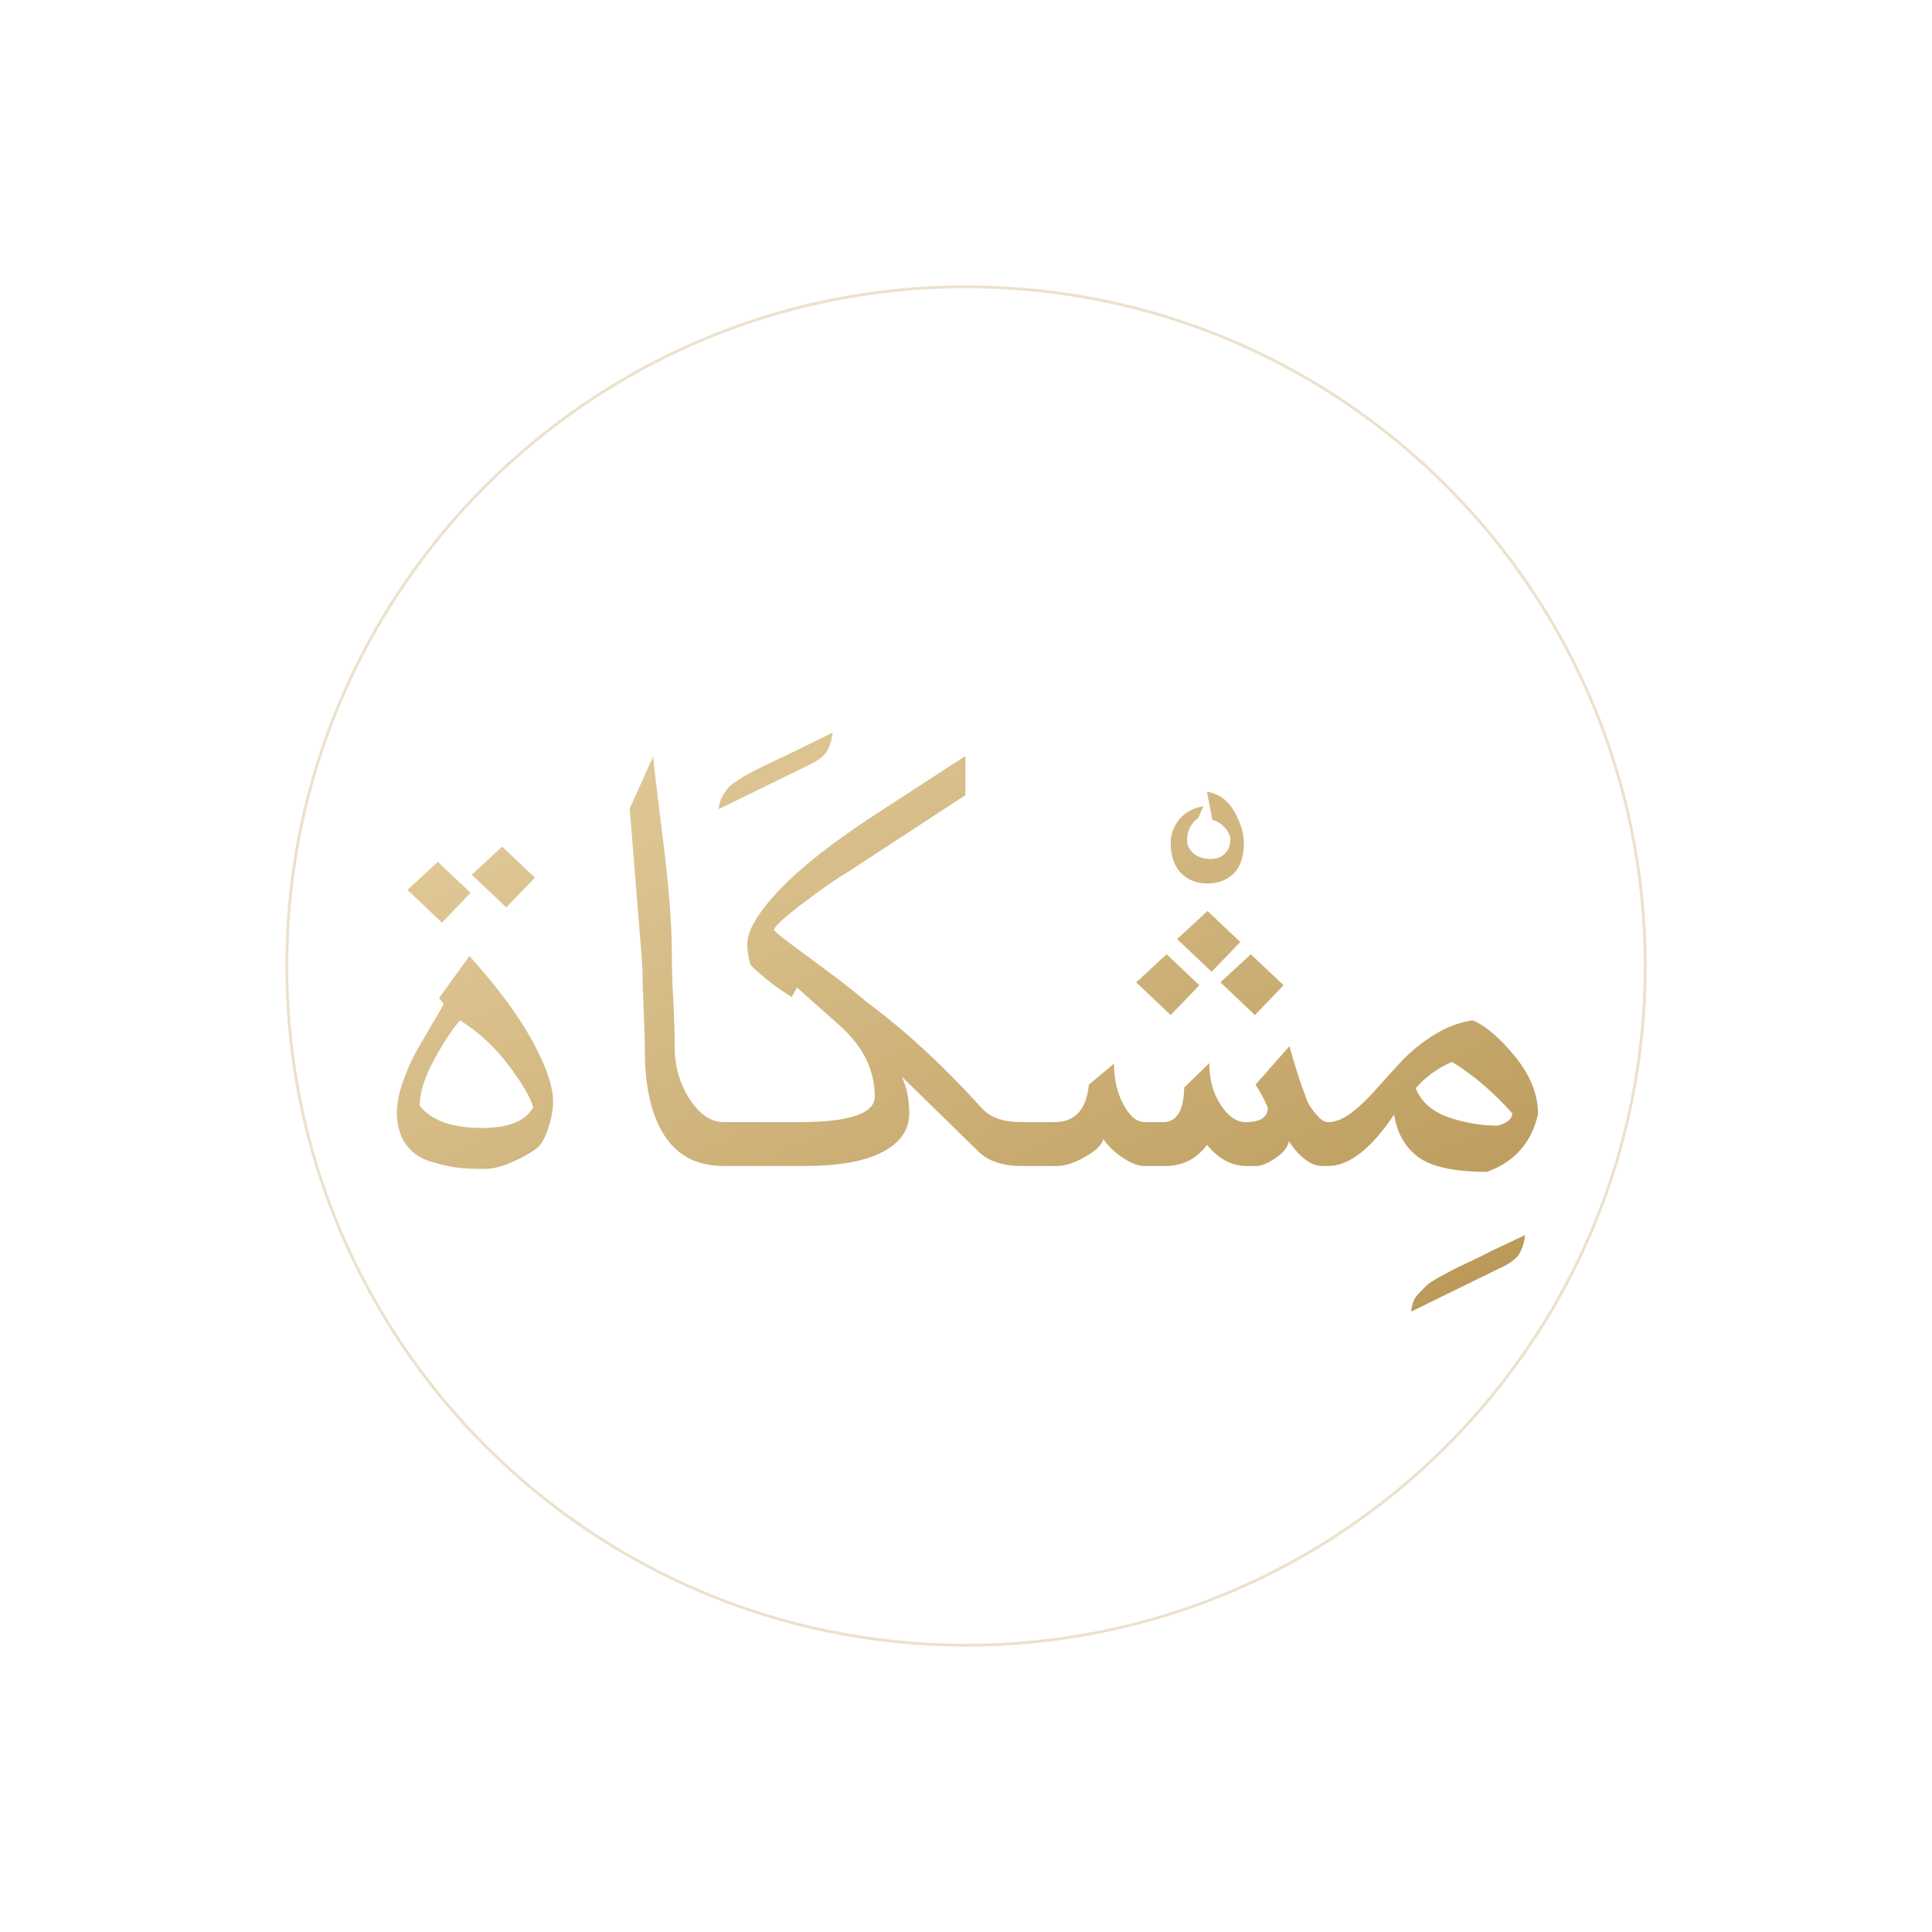
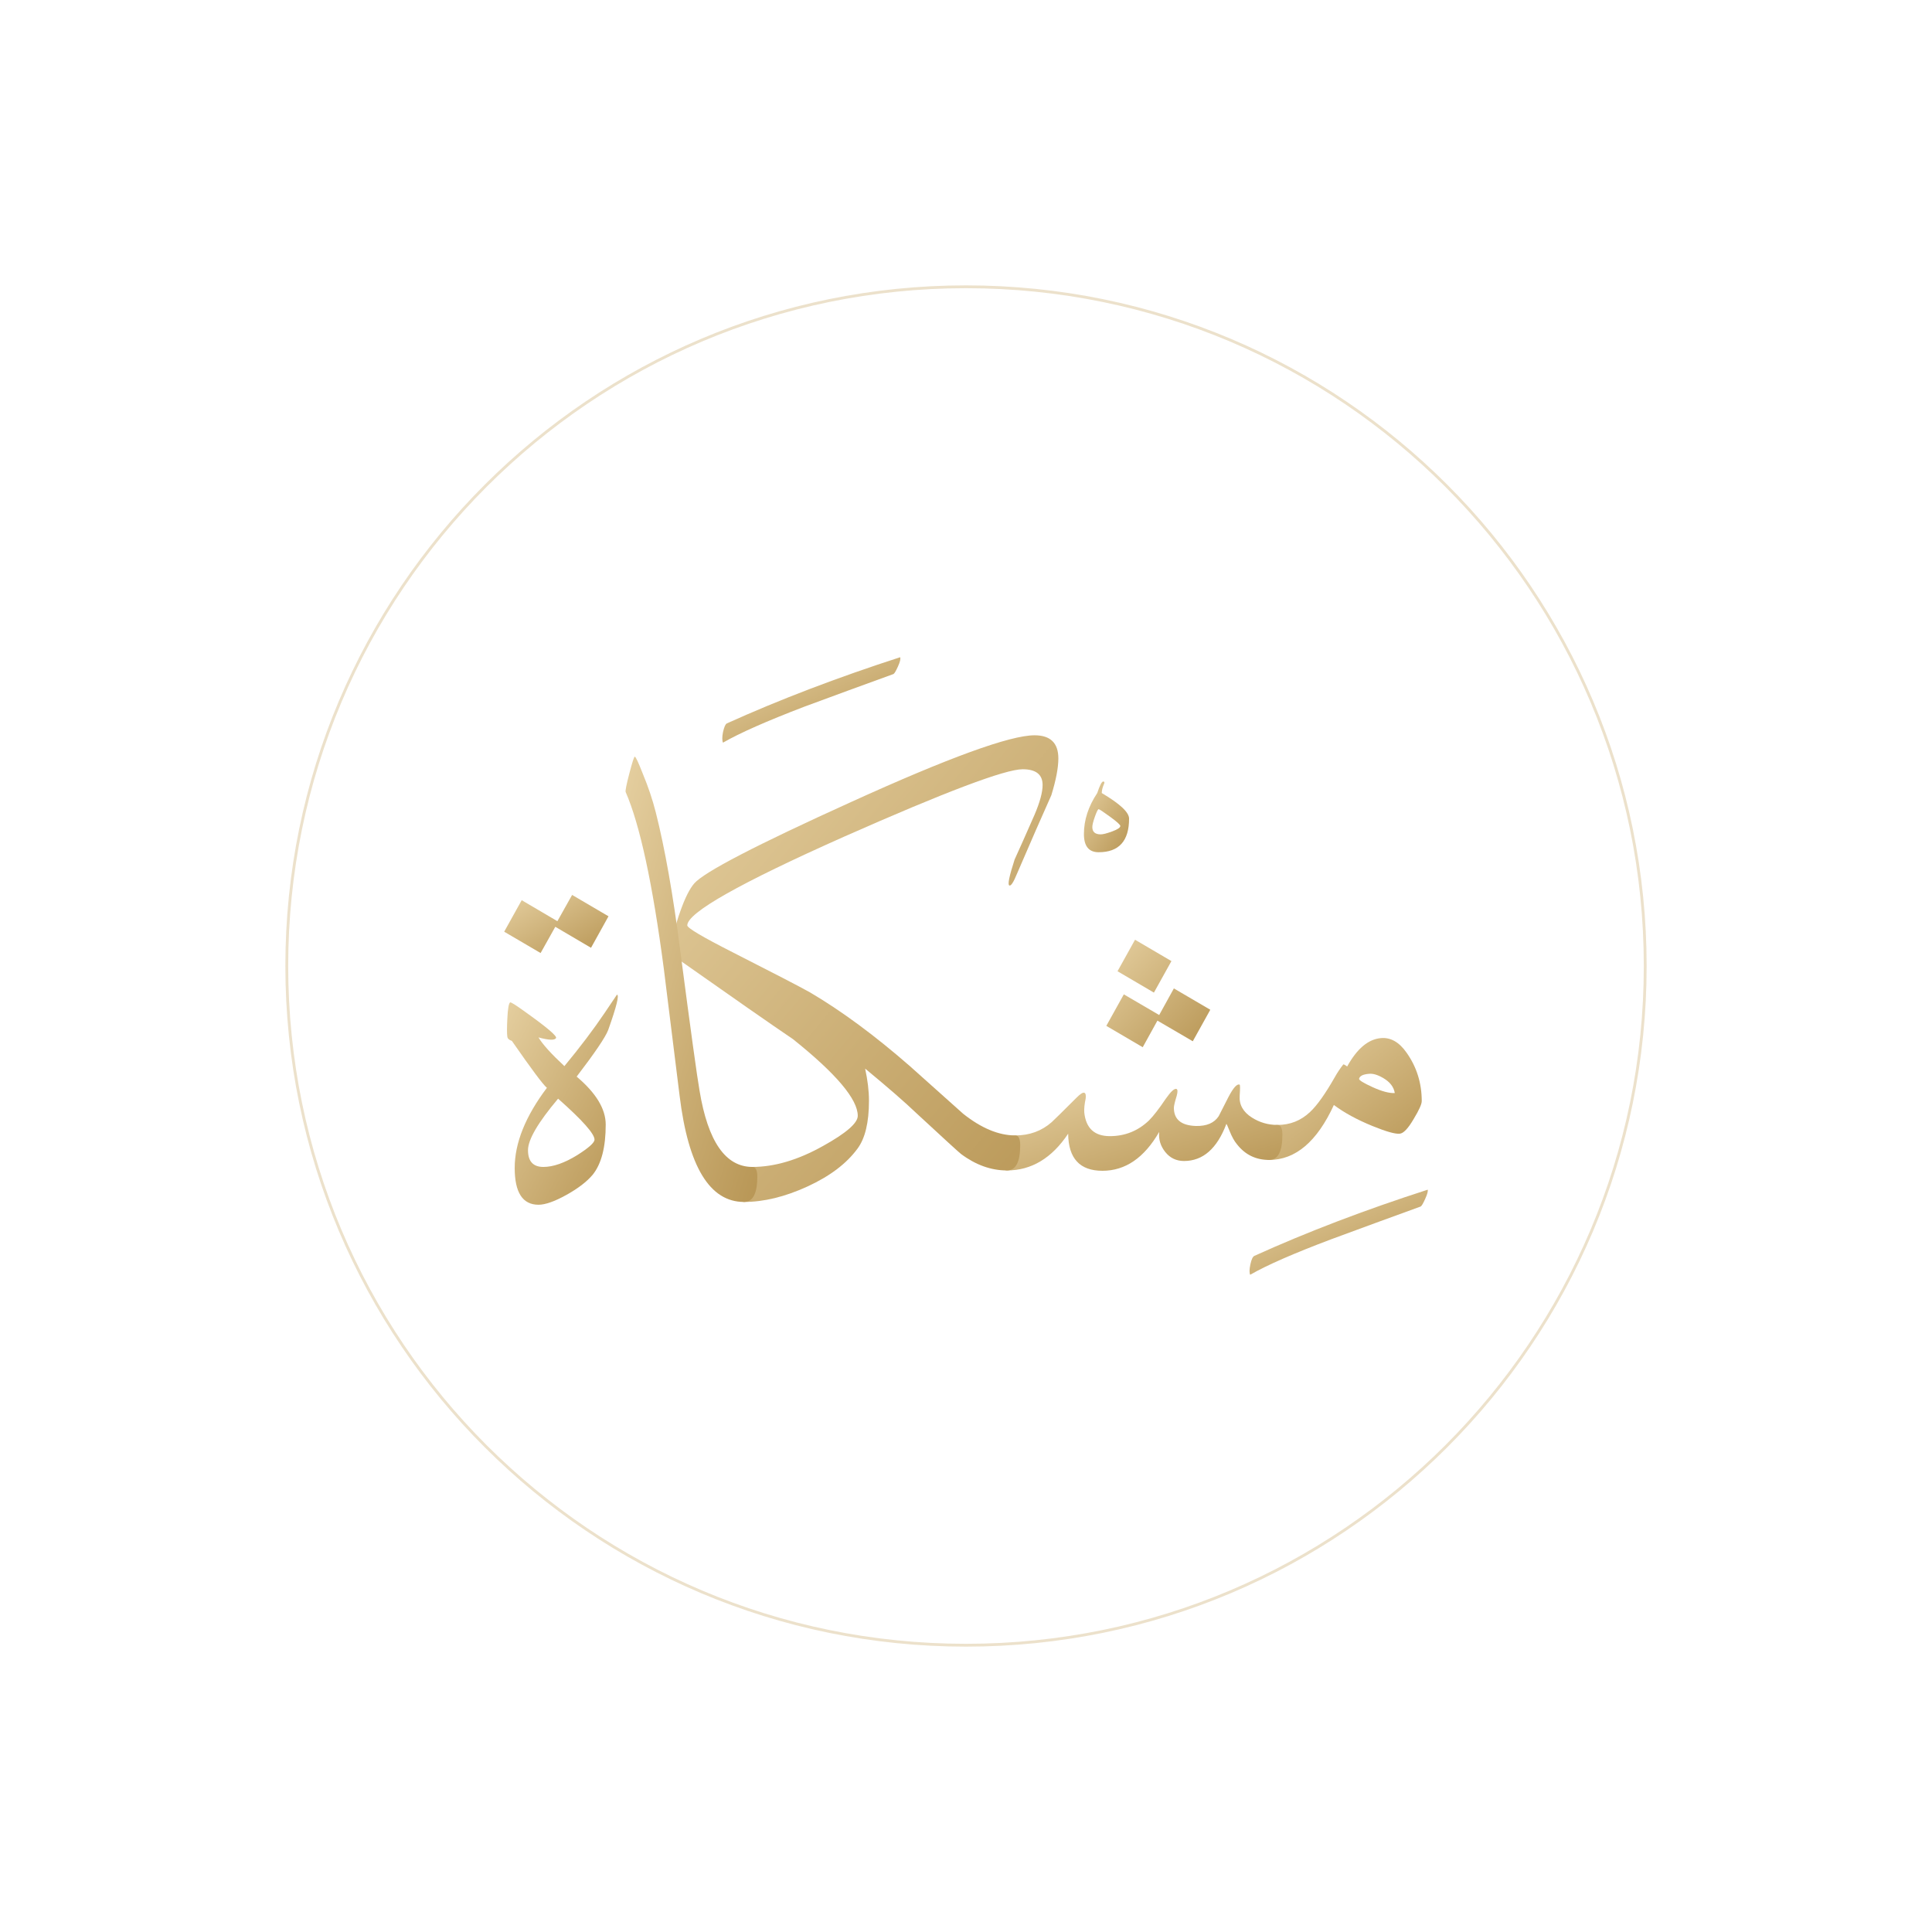
<svg xmlns="http://www.w3.org/2000/svg" viewBox="0 0 1024 1024" width="1024" height="1024">
  <defs>
    <linearGradient id="champagneGold" x1="0%" y1="0%" x2="100%" y2="100%">
      <stop offset="0%" stop-color="#E5CFA0" />
      <stop offset="100%" stop-color="#B89655" />
    </linearGradient>
+     <linearGradient id="umberBronze" x1="0%" y1="0%" x2="100%" y2="100%">
+       <stop offset="0%" stop-color="#8A6B2F" />
+       <stop offset="100%" stop-color="#553F16" />
+     </linearGradient>
+     <radialGradient id="obsidianAura" cx="50%" cy="50%" r="50%">
+       <stop offset="0%" stop-color="#C8A96A" stop-opacity="0.08" />
+       <stop offset="60%" stop-color="#C8A96A" stop-opacity="0.02" />
+       <stop offset="100%" stop-color="#C8A96A" stop-opacity="0.0" />
+     </radialGradient>
+     <radialGradient id="alabasterAura" cx="50%" cy="50%" r="50%">
+       <stop offset="0%" stop-color="#705622" stop-opacity="0.06" />
+       <stop offset="60%" stop-color="#705622" stop-opacity="0.015" />
+       <stop offset="100%" stop-color="#705622" stop-opacity="0.0" />
+     </radialGradient>
  </defs>
  <circle cx="512" cy="512" r="360" fill="none" stroke="#C8A96A" stroke-width="1.5" stroke-opacity="0.35" />
-   <text x="512" y="618" text-anchor="middle" font-family="'Diwan Thuluth', 'Mishafi', 'Amiri', serif" font-size="310" font-weight="normal" fill="url(#champagneGold)">
-     مِشْكَاة
-   </text>
+   <g fill="url(#champagneGold)" fill-rule="evenodd">
+     <path d="M753.55 583.62 Q753.55 586.03 749.28 593.08 Q744.83 600.69 741.86 600.88 Q738.33 601.25 727.39 596.79 Q715.14 591.79 706.98 585.66 Q693.62 614.79 672.65 614.79 Q670.05 614.79 670.05 609.60 Q670.05 596.24 677.10 596.24 Q687.12 596.24 694.36 589.37 Q699.93 584.18 707.53 570.82 Q709.39 567.48 711.99 564.14 Q712.54 564.14 714.03 565.25 Q721.82 551.15 731.84 550.22 Q739.63 549.48 745.57 558.02 Q753.55 569.33 753.55 583.62 Z M739.26 579.35 Q738.52 574.53 733.14 571.38 Q728.69 568.78 725.53 569.15 Q720.89 569.52 720.34 571.75 Q720.15 572.86 727.48 576.20 Q734.81 579.54 739.26 579.35 Z" />
+     <path d="M677.10 596.24 Q679.70 596.24 679.70 601.43 Q679.70 614.79 672.65 614.79 Q662.07 614.79 655.58 606.44 Q653.54 604.03 651.68 599.39 Q650.20 595.68 650.01 595.68 Q642.59 615.35 627.56 615.35 Q621.44 615.35 617.64 610.62 Q613.83 605.89 614.39 599.95 Q602.51 620.54 584.33 620.54 Q566.33 620.54 566.15 600.88 Q553.16 620.36 533.68 620.36 Q531.08 620.36 531.08 615.16 Q531.08 601.80 538.13 601.80 Q549.45 601.80 557.43 594.75 Q559.65 592.71 570.60 581.77 Q573.57 578.80 574.68 579.17 Q575.79 579.54 575.42 582.32 Q574.50 586.59 574.68 589.56 Q575.98 602.18 588.23 602.18 Q600.29 602.18 609.01 593.83 Q612.53 590.30 617.91 582.32 Q621.81 576.76 623.48 577.13 Q624.59 577.50 623.67 580.84 Q622.18 585.66 622.18 587.15 Q622.18 596.42 633.87 596.79 Q642.41 596.98 645.93 591.60 Q648.53 586.40 651.13 581.39 Q655.02 573.97 657.06 574.90 Q657.44 575.27 657.06 580.65 Q656.51 587.89 663.56 592.34 Q669.68 596.24 677.10 596.24 Z" />
+     <path d="M560.95 401.97 Q560.95 409.39 557.24 421.45 Q550.00 437.60 539.06 463.02 Q536.27 469.88 534.97 469.32 Q533.49 468.77 537.76 455.59 Q541.65 447.06 548.33 431.84 Q552.60 421.82 552.60 416.07 Q552.60 407.72 542.02 407.72 Q528.11 407.72 447.21 443.53 Q364.27 480.46 364.27 490.48 Q364.27 492.52 388.39 504.76 Q421.23 521.46 429.21 525.92 Q454.45 540.76 482.46 565.25 Q496.57 577.87 510.48 590.30 Q524.95 601.80 538.13 601.80 Q540.73 601.80 540.73 607.00 Q540.73 620.36 533.68 620.36 Q521.06 620.36 509.37 611.64 Q507.88 610.53 485.62 589.93 Q476.71 581.39 458.53 566.37 Q460.57 575.64 460.57 583.44 Q460.57 600.69 454.45 608.86 Q445.73 620.73 427.91 628.89 Q410.10 637.06 394.33 637.06 Q391.73 637.06 391.73 631.86 Q391.73 618.50 398.78 618.50 Q416.41 618.50 436.26 607.37 Q454.63 597.17 454.63 591.41 Q454.63 578.24 420.31 550.78 Q403.05 539.09 358.52 507.73 Q356.48 506.25 356.48 501.61 Q356.48 494.37 360.56 483.05 Q364.27 472.48 367.98 468.21 Q375.96 459.12 450.92 425.16 Q528.85 389.72 548.33 389.72 Q560.95 389.72 560.95 401.97 Z" />
+     <path d="M398.78 618.50 Q401.38 618.50 401.38 623.70 Q401.38 637.06 394.33 637.06 Q367.05 637.06 360.19 580.65 L351.84 513.48 Q342.93 445.76 331.61 419.78 Q331.24 418.86 333.56 409.95 Q335.88 401.04 336.44 401.04 Q337.18 401.04 340.71 410.13 Q344.97 420.34 347.57 430.54 Q354.81 459.12 360.56 504.02 Q368.91 567.66 370.77 578.05 Q377.44 618.50 398.78 618.50 Z" />
+     <path d="M326.98 527.21 Q329.02 527.21 322.34 545.96 Q320.11 551.71 305.64 570.63 Q321.04 583.62 321.04 596.05 Q321.04 614.05 314.17 622.59 Q309.53 628.15 300.16 633.35 Q290.79 638.54 285.41 638.54 Q272.80 638.54 272.80 619.06 Q272.80 599.21 289.87 576.57 Q286.90 574.16 271.31 551.71 Q269.09 550.96 268.90 549.48 Q268.53 547.07 268.90 539.83 Q269.27 532.04 270.38 531.30 Q270.94 530.93 278.36 536.31 Q295.80 548.74 294.69 550.22 Q293.58 552.08 285.41 549.85 Q288.57 555.23 299.14 565.07 Q311.58 550.04 320.48 536.86 Q326.98 527.21 326.98 527.21 Z M315.10 604.03 Q315.10 599.39 295.80 582.32 Q279.85 601.25 279.85 609.60 Q279.85 618.50 288.01 618.50 Q295.80 618.50 306.01 612.20 Q315.10 606.44 315.10 604.03 Z" />
+     <path d="M756.70 630.56 Q757.07 631.68 755.40 635.39 Q753.73 639.10 752.99 639.47 Q729.43 648.01 705.86 656.73 Q675.80 668.04 662.63 675.65 Q661.89 674.17 662.72 670.18 Q663.56 666.19 664.86 665.63 Q706.60 646.71 756.70 630.56 Z" />
+     <path d="M620.88 509.40 L611.60 526.10 L592.31 514.78 L601.59 498.08 Z M641.48 535.19 L632.20 551.89 L613.46 540.95 L605.67 555.05 L586.37 543.73 L595.65 527.03 L614.39 537.98 L622.18 523.88 Z" />
+     <path d="M598.43 433.88 Q598.43 451.70 582.29 451.70 Q574.50 451.70 574.50 442.05 Q574.50 430.92 581.55 420.34 Q583.59 414.22 584.70 414.22 Q585.81 414.22 585.07 415.70 Q583.96 418.30 583.96 420.34 Q598.43 428.88 598.43 433.88 Z M593.79 437.78 Q593.79 436.85 588.32 432.86 Q582.85 428.88 582.29 428.88 Q581.73 428.88 580.34 432.77 Q578.95 436.67 578.95 438.34 Q578.95 442.23 583.40 442.23 Q585.26 442.23 589.52 440.66 Q593.79 439.08 593.79 437.78 Z" />
+     <path d="M477.08 348.35 Q477.64 349.46 475.97 353.17 Q474.30 356.88 473.56 357.25 Q449.99 365.79 426.43 374.51 Q396.37 386.01 383.20 393.62 Q382.45 391.95 383.20 388.05 Q384.12 383.97 385.24 383.42 Q427.17 364.49 477.08 348.35 Z" />
+     <path d="M322.52 485.65 L313.25 502.35 L294.32 491.22 L286.53 505.13 L267.23 493.82 L276.51 477.12 L295.43 488.25 L303.23 474.33 Z" />
+   </g>
</svg>
